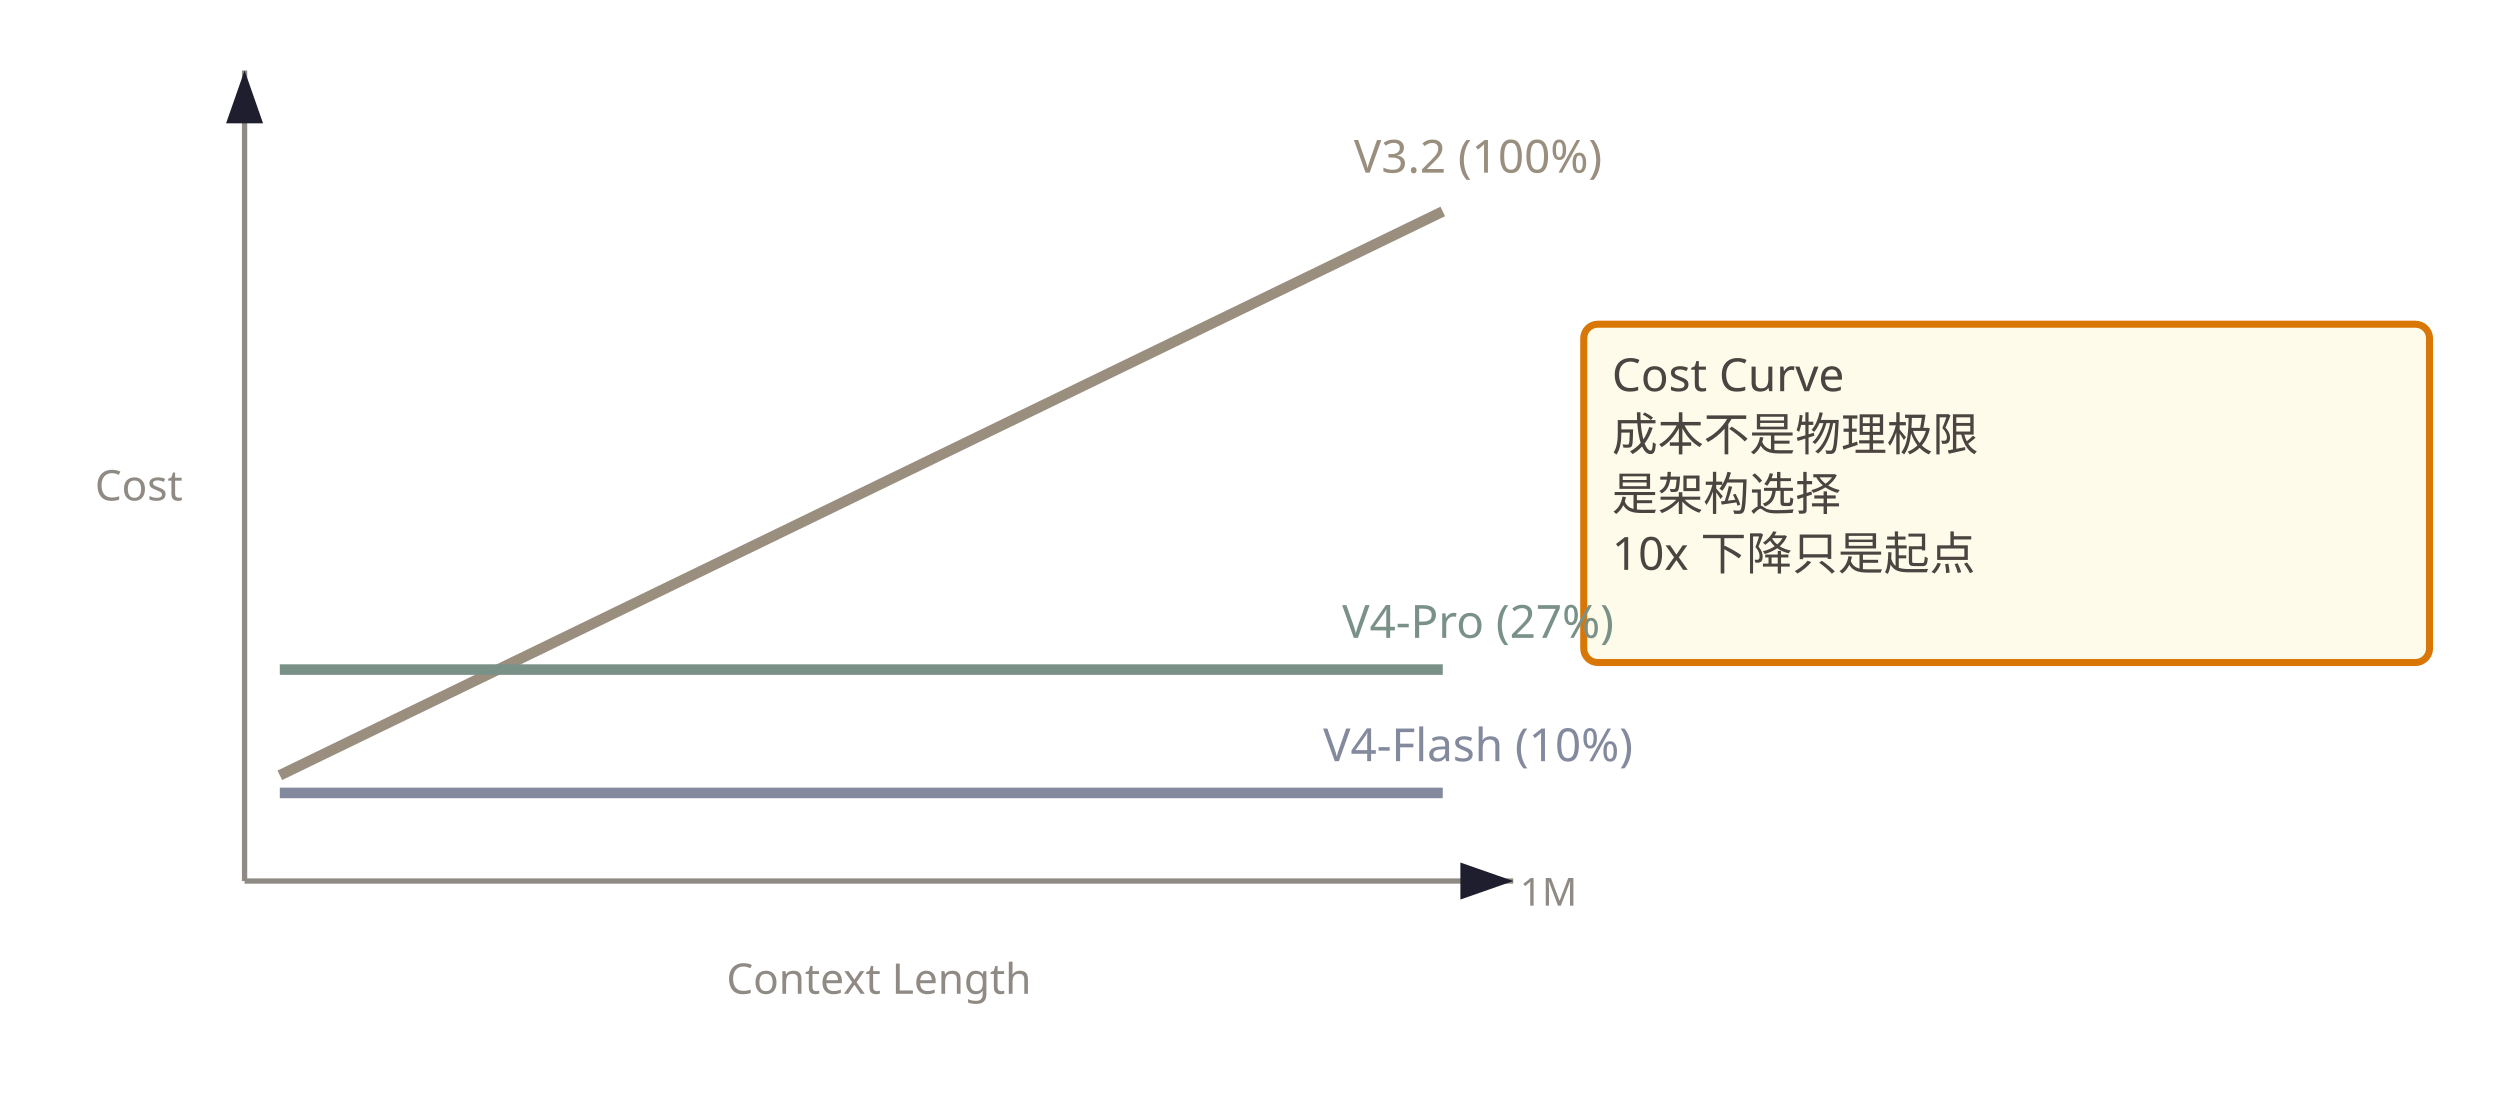
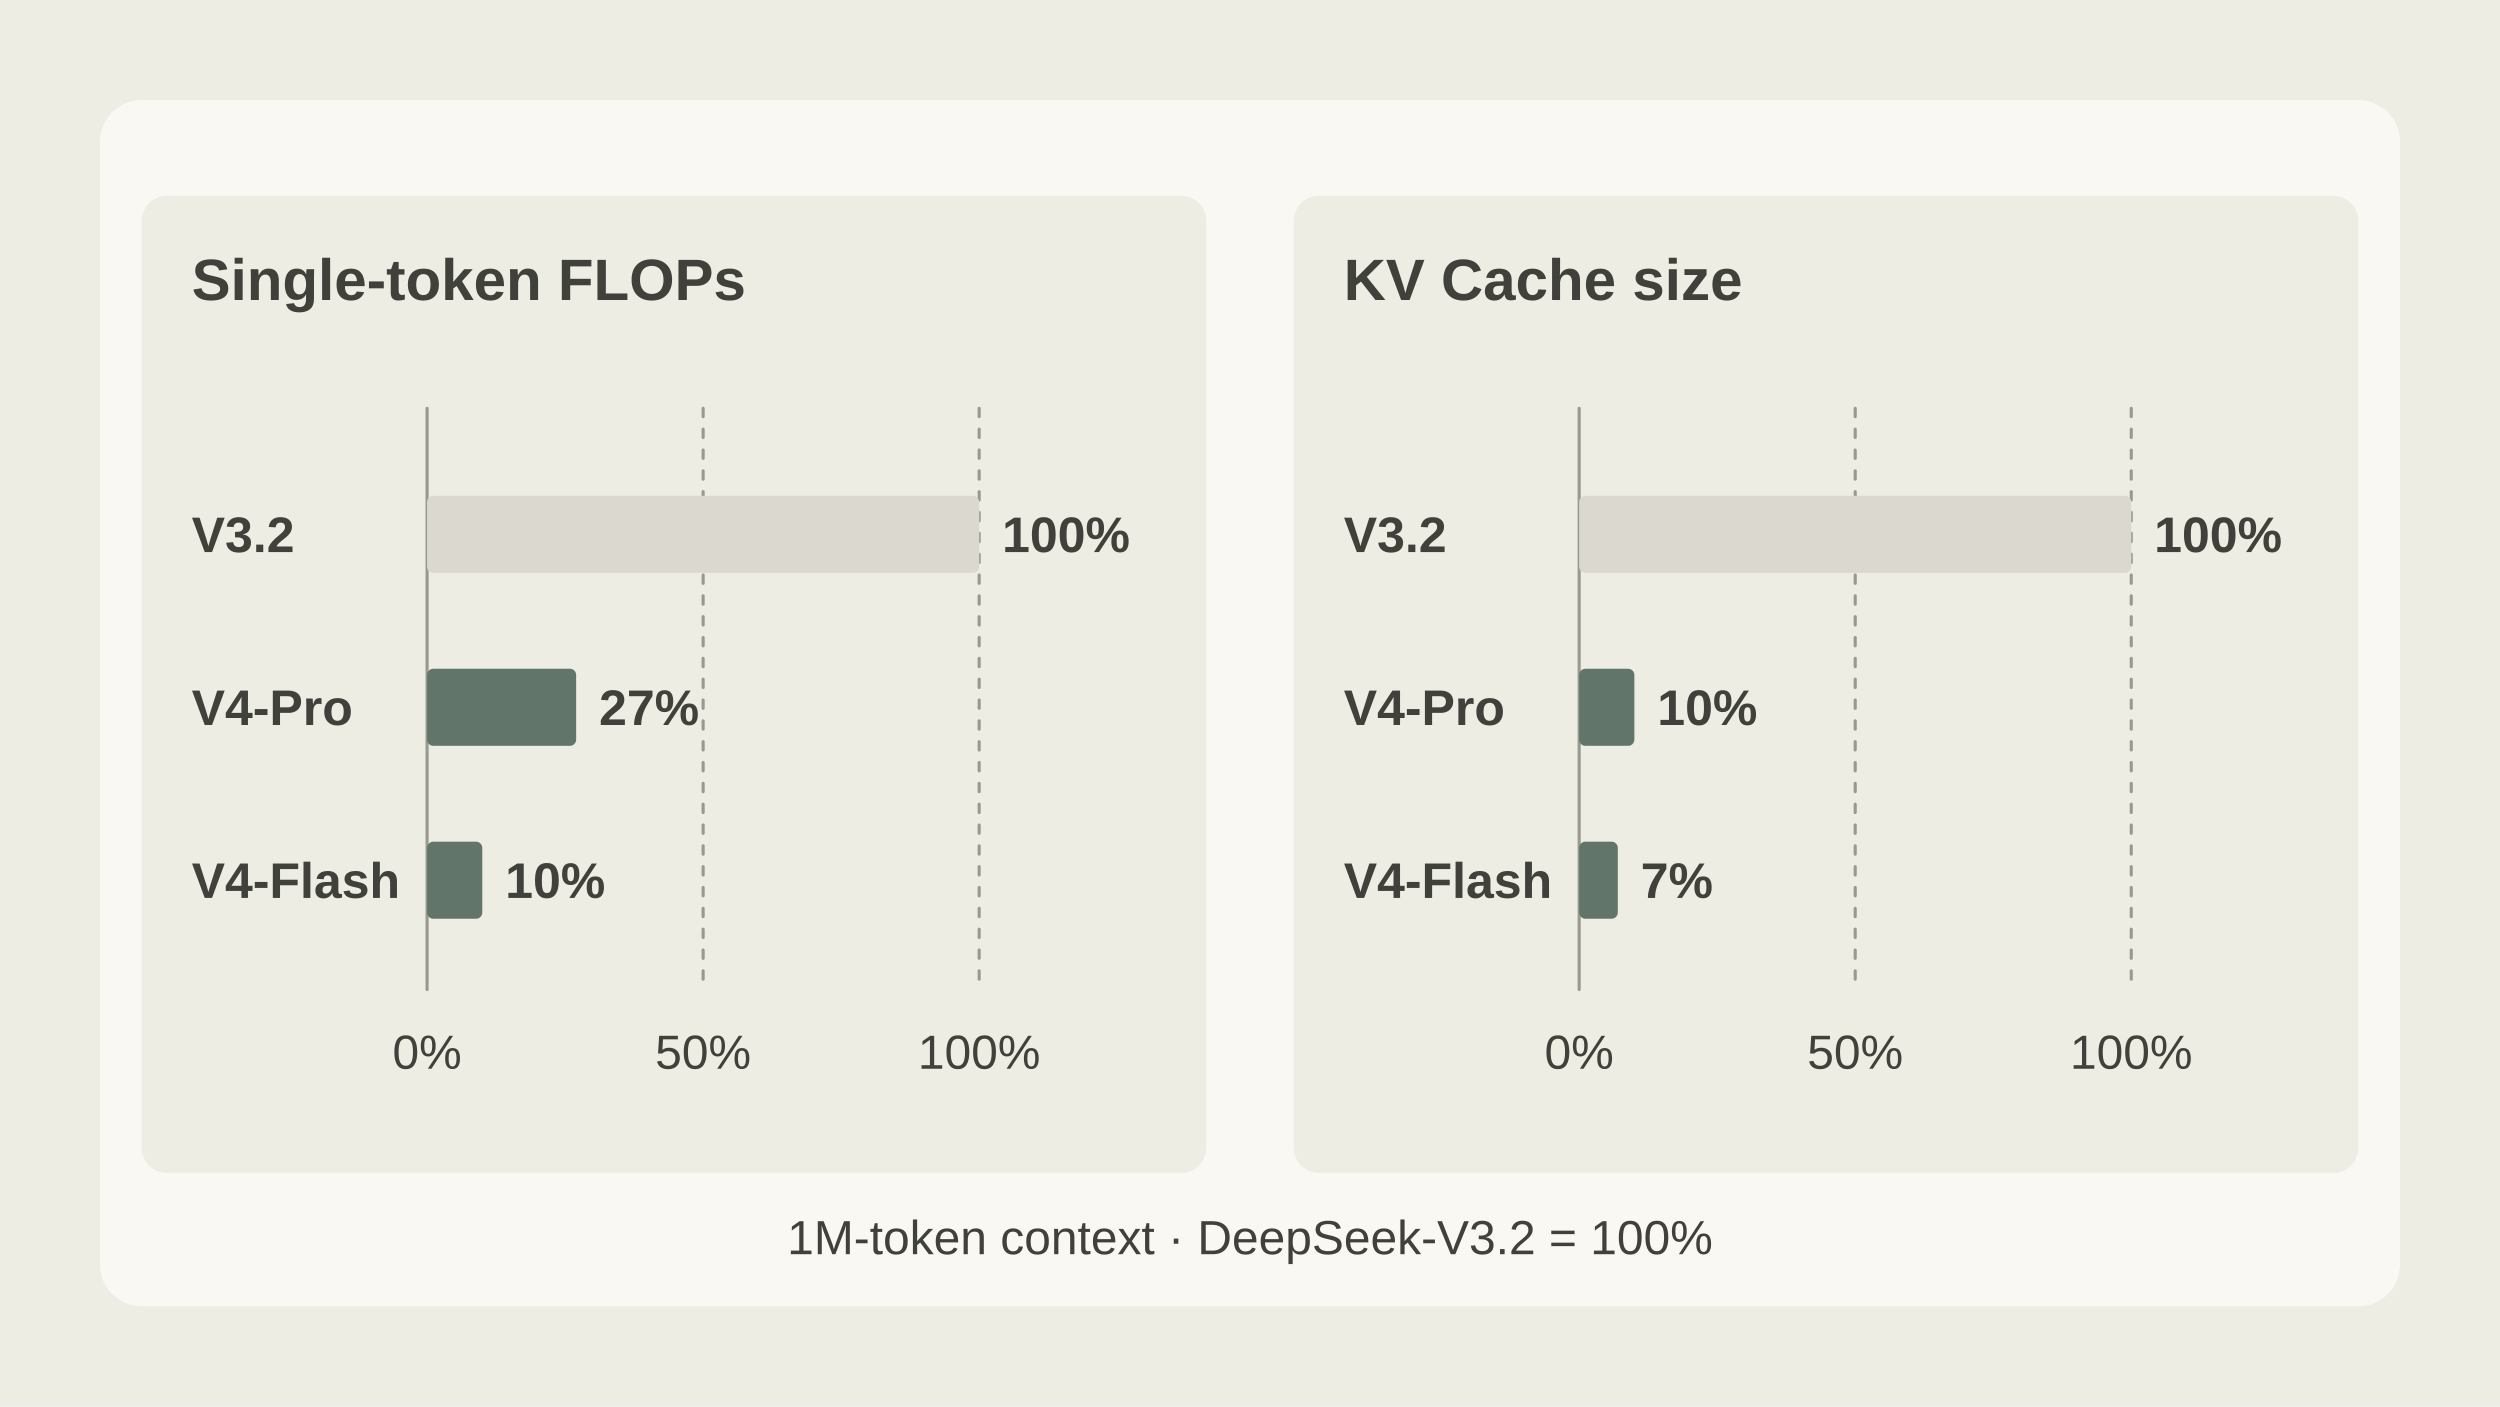
- <svg xmlns="http://www.w3.org/2000/svg" viewBox="10.6 20 709.4 311" width="709.4" height="311">
-   <rect x="10.6" y="20" width="709.4" height="311" fill="#ffffff" />
-   <rect x="460" y="112" width="240" height="96" fill="#fffbeb" stroke="#d97706" stroke-width="2" rx="4" />
-   <path d="M 80 270 L 440 270" fill="none" stroke="#908A84" stroke-width="1.5" marker-end="url(#arrowhead)" />
-   <path d="M 80 270 L 80 40" fill="none" stroke="#908A84" stroke-width="1.5" marker-end="url(#arrowhead)" />
-   <path d="M 90 240 L 420 80" fill="none" stroke="#9A8E7E" stroke-width="3" />
-   <path d="M 90 210 L 420 210" fill="none" stroke="#7A9188" stroke-width="3" />
-   <path d="M 90 245 L 420 245" fill="none" stroke="#848A9E" stroke-width="3" />
-   <text x="50" y="162" font-family="Virgil, Segoe UI Emoji, sans-serif" font-size="12" fill="#908A84" text-anchor="middle">Cost</text>
-   <text x="260" y="302" font-family="Virgil, Segoe UI Emoji, sans-serif" font-size="12" fill="#908A84" text-anchor="middle">Context Length</text>
-   <text x="450" y="277" font-family="Virgil, Segoe UI Emoji, sans-serif" font-size="11" fill="#908A84" text-anchor="middle">1M</text>
-   <text x="430" y="69" font-family="Virgil, Segoe UI Emoji, sans-serif" font-size="13" fill="#9A8E7E" text-anchor="middle">V3.2 (100%)</text>
-   <text x="430" y="201" font-family="Virgil, Segoe UI Emoji, sans-serif" font-size="13" fill="#7A9188" text-anchor="middle">V4-Pro (27%)</text>
-   <text x="430" y="236" font-family="Virgil, Segoe UI Emoji, sans-serif" font-size="13" fill="#848A9E" text-anchor="middle">V4-Flash (10%)</text>
-   <text x="468" y="131" font-family="Virgil, Segoe UI Emoji, sans-serif" font-size="13" fill="#4A4540" text-anchor="start">Cost Curve</text>
-   <text x="468" y="147.9" font-family="Virgil, Segoe UI Emoji, sans-serif" font-size="13" fill="#4A4540" text-anchor="start">成本不是物理极限</text>
-   <text x="468" y="164.8" font-family="Virgil, Segoe UI Emoji, sans-serif" font-size="13" fill="#4A4540" text-anchor="start">是架构选择</text>
-   <text x="468" y="181.7" font-family="Virgil, Segoe UI Emoji, sans-serif" font-size="13" fill="#4A4540" text-anchor="start">10x 下降只是起点</text>
+ <svg xmlns="http://www.w3.org/2000/svg" width="1200" height="675" viewBox="0 0 1200 675" role="img" aria-labelledby="title description">
  <defs>
-     <marker id="arrowhead" markerWidth="10" markerHeight="7" refX="10" refY="3.5" orient="auto">
-       <polygon points="0 0, 10 3.5, 0 7" fill="#1e1e2e" />
+     <marker id="warm-arrow" markerWidth="19" markerHeight="18" refX="17" refY="9" orient="auto" markerUnits="userSpaceOnUse">
+       <path d="M2 2 L17 9 L2 16" fill="none" stroke="#99998F" stroke-width="2.5" stroke-linecap="round" stroke-linejoin="round" />
+     </marker>
+     <marker id="accent-arrow" markerWidth="19" markerHeight="18" refX="17" refY="9" orient="auto" markerUnits="userSpaceOnUse">
+       <path d="M2 2 L17 9 L2 16" fill="none" stroke="#62756A" stroke-width="2.5" stroke-linecap="round" stroke-linejoin="round" />
    </marker>
  </defs>
+   <rect x="0" y="0" width="1200" height="675" fill="#EEEDE4" stroke="none" stroke-width="2" rx="0" />
+   <rect x="48" y="48" width="1104" height="579" fill="#F9F8F3" stroke="none" stroke-width="2" rx="20" />
+   <rect x="68" y="94" width="511" height="469" fill="#EDEDE4" stroke="none" stroke-width="2" rx="12" />
+   <text x="92" y="144" font-family="Segoe UI, Arial, sans-serif" font-size="28" font-weight="600" fill="#41413B" text-anchor="start">Single-token FLOPs</text>
+   <line x1="205" y1="196" x2="205" y2="475" stroke="#99998F" stroke-width="1.5" stroke-linecap="round" />
+   <text x="205" y="513" font-family="Segoe UI, Arial, sans-serif" font-size="23" font-weight="400" fill="#41413B" text-anchor="middle">0%</text>
+   <line x1="337.5" y1="196" x2="337.5" y2="475" stroke="#99998F" stroke-width="1.5" stroke-linecap="round" stroke-dasharray="4 6" />
+   <text x="337.5" y="513" font-family="Segoe UI, Arial, sans-serif" font-size="23" font-weight="400" fill="#41413B" text-anchor="middle">50%</text>
+   <line x1="470" y1="196" x2="470" y2="475" stroke="#99998F" stroke-width="1.5" stroke-linecap="round" stroke-dasharray="4 6" />
+   <text x="470" y="513" font-family="Segoe UI, Arial, sans-serif" font-size="23" font-weight="400" fill="#41413B" text-anchor="middle">100%</text>
+   <text x="92" y="265" font-family="Segoe UI, Arial, sans-serif" font-size="24" font-weight="600" fill="#41413B" text-anchor="start">V3.2</text>
+   <rect x="205" y="238" width="265" height="37" fill="#DBD9CF" stroke="none" stroke-width="2" rx="3" />
+   <text x="481" y="265" font-family="Segoe UI, Arial, sans-serif" font-size="24" font-weight="600" fill="#41413B" text-anchor="start">100%</text>
+   <text x="92" y="348" font-family="Segoe UI, Arial, sans-serif" font-size="24" font-weight="600" fill="#41413B" text-anchor="start">V4-Pro</text>
+   <rect x="205" y="321" width="71.55" height="37" fill="#62756A" stroke="none" stroke-width="2" rx="3" />
+   <text x="287.55" y="348" font-family="Segoe UI, Arial, sans-serif" font-size="24" font-weight="600" fill="#41413B" text-anchor="start">27%</text>
+   <text x="92" y="431" font-family="Segoe UI, Arial, sans-serif" font-size="24" font-weight="600" fill="#41413B" text-anchor="start">V4-Flash</text>
+   <rect x="205" y="404" width="26.5" height="37" fill="#62756A" stroke="none" stroke-width="2" rx="3" />
+   <text x="242.5" y="431" font-family="Segoe UI, Arial, sans-serif" font-size="24" font-weight="600" fill="#41413B" text-anchor="start">10%</text>
+   <rect x="621" y="94" width="511" height="469" fill="#EDEDE4" stroke="none" stroke-width="2" rx="12" />
+   <text x="645" y="144" font-family="Segoe UI, Arial, sans-serif" font-size="28" font-weight="600" fill="#41413B" text-anchor="start">KV Cache size</text>
+   <line x1="758" y1="196" x2="758" y2="475" stroke="#99998F" stroke-width="1.5" stroke-linecap="round" />
+   <text x="758" y="513" font-family="Segoe UI, Arial, sans-serif" font-size="23" font-weight="400" fill="#41413B" text-anchor="middle">0%</text>
+   <line x1="890.5" y1="196" x2="890.5" y2="475" stroke="#99998F" stroke-width="1.5" stroke-linecap="round" stroke-dasharray="4 6" />
+   <text x="890.5" y="513" font-family="Segoe UI, Arial, sans-serif" font-size="23" font-weight="400" fill="#41413B" text-anchor="middle">50%</text>
+   <line x1="1023" y1="196" x2="1023" y2="475" stroke="#99998F" stroke-width="1.5" stroke-linecap="round" stroke-dasharray="4 6" />
+   <text x="1023" y="513" font-family="Segoe UI, Arial, sans-serif" font-size="23" font-weight="400" fill="#41413B" text-anchor="middle">100%</text>
+   <text x="645" y="265" font-family="Segoe UI, Arial, sans-serif" font-size="24" font-weight="600" fill="#41413B" text-anchor="start">V3.2</text>
+   <rect x="758" y="238" width="265" height="37" fill="#DBD9CF" stroke="none" stroke-width="2" rx="3" />
+   <text x="1034" y="265" font-family="Segoe UI, Arial, sans-serif" font-size="24" font-weight="600" fill="#41413B" text-anchor="start">100%</text>
+   <text x="645" y="348" font-family="Segoe UI, Arial, sans-serif" font-size="24" font-weight="600" fill="#41413B" text-anchor="start">V4-Pro</text>
+   <rect x="758" y="321" width="26.5" height="37" fill="#62756A" stroke="none" stroke-width="2" rx="3" />
+   <text x="795.5" y="348" font-family="Segoe UI, Arial, sans-serif" font-size="24" font-weight="600" fill="#41413B" text-anchor="start">10%</text>
+   <text x="645" y="431" font-family="Segoe UI, Arial, sans-serif" font-size="24" font-weight="600" fill="#41413B" text-anchor="start">V4-Flash</text>
+   <rect x="758" y="404" width="18.55" height="37" fill="#62756A" stroke="none" stroke-width="2" rx="3" />
+   <text x="787.55" y="431" font-family="Segoe UI, Arial, sans-serif" font-size="24" font-weight="600" fill="#41413B" text-anchor="start">7%</text>
+   <text x="600" y="602" font-family="Segoe UI, Arial, sans-serif" font-size="23" font-weight="400" fill="#41413B" text-anchor="middle">1M-token context · DeepSeek-V3.2 = 100%</text>
</svg>
